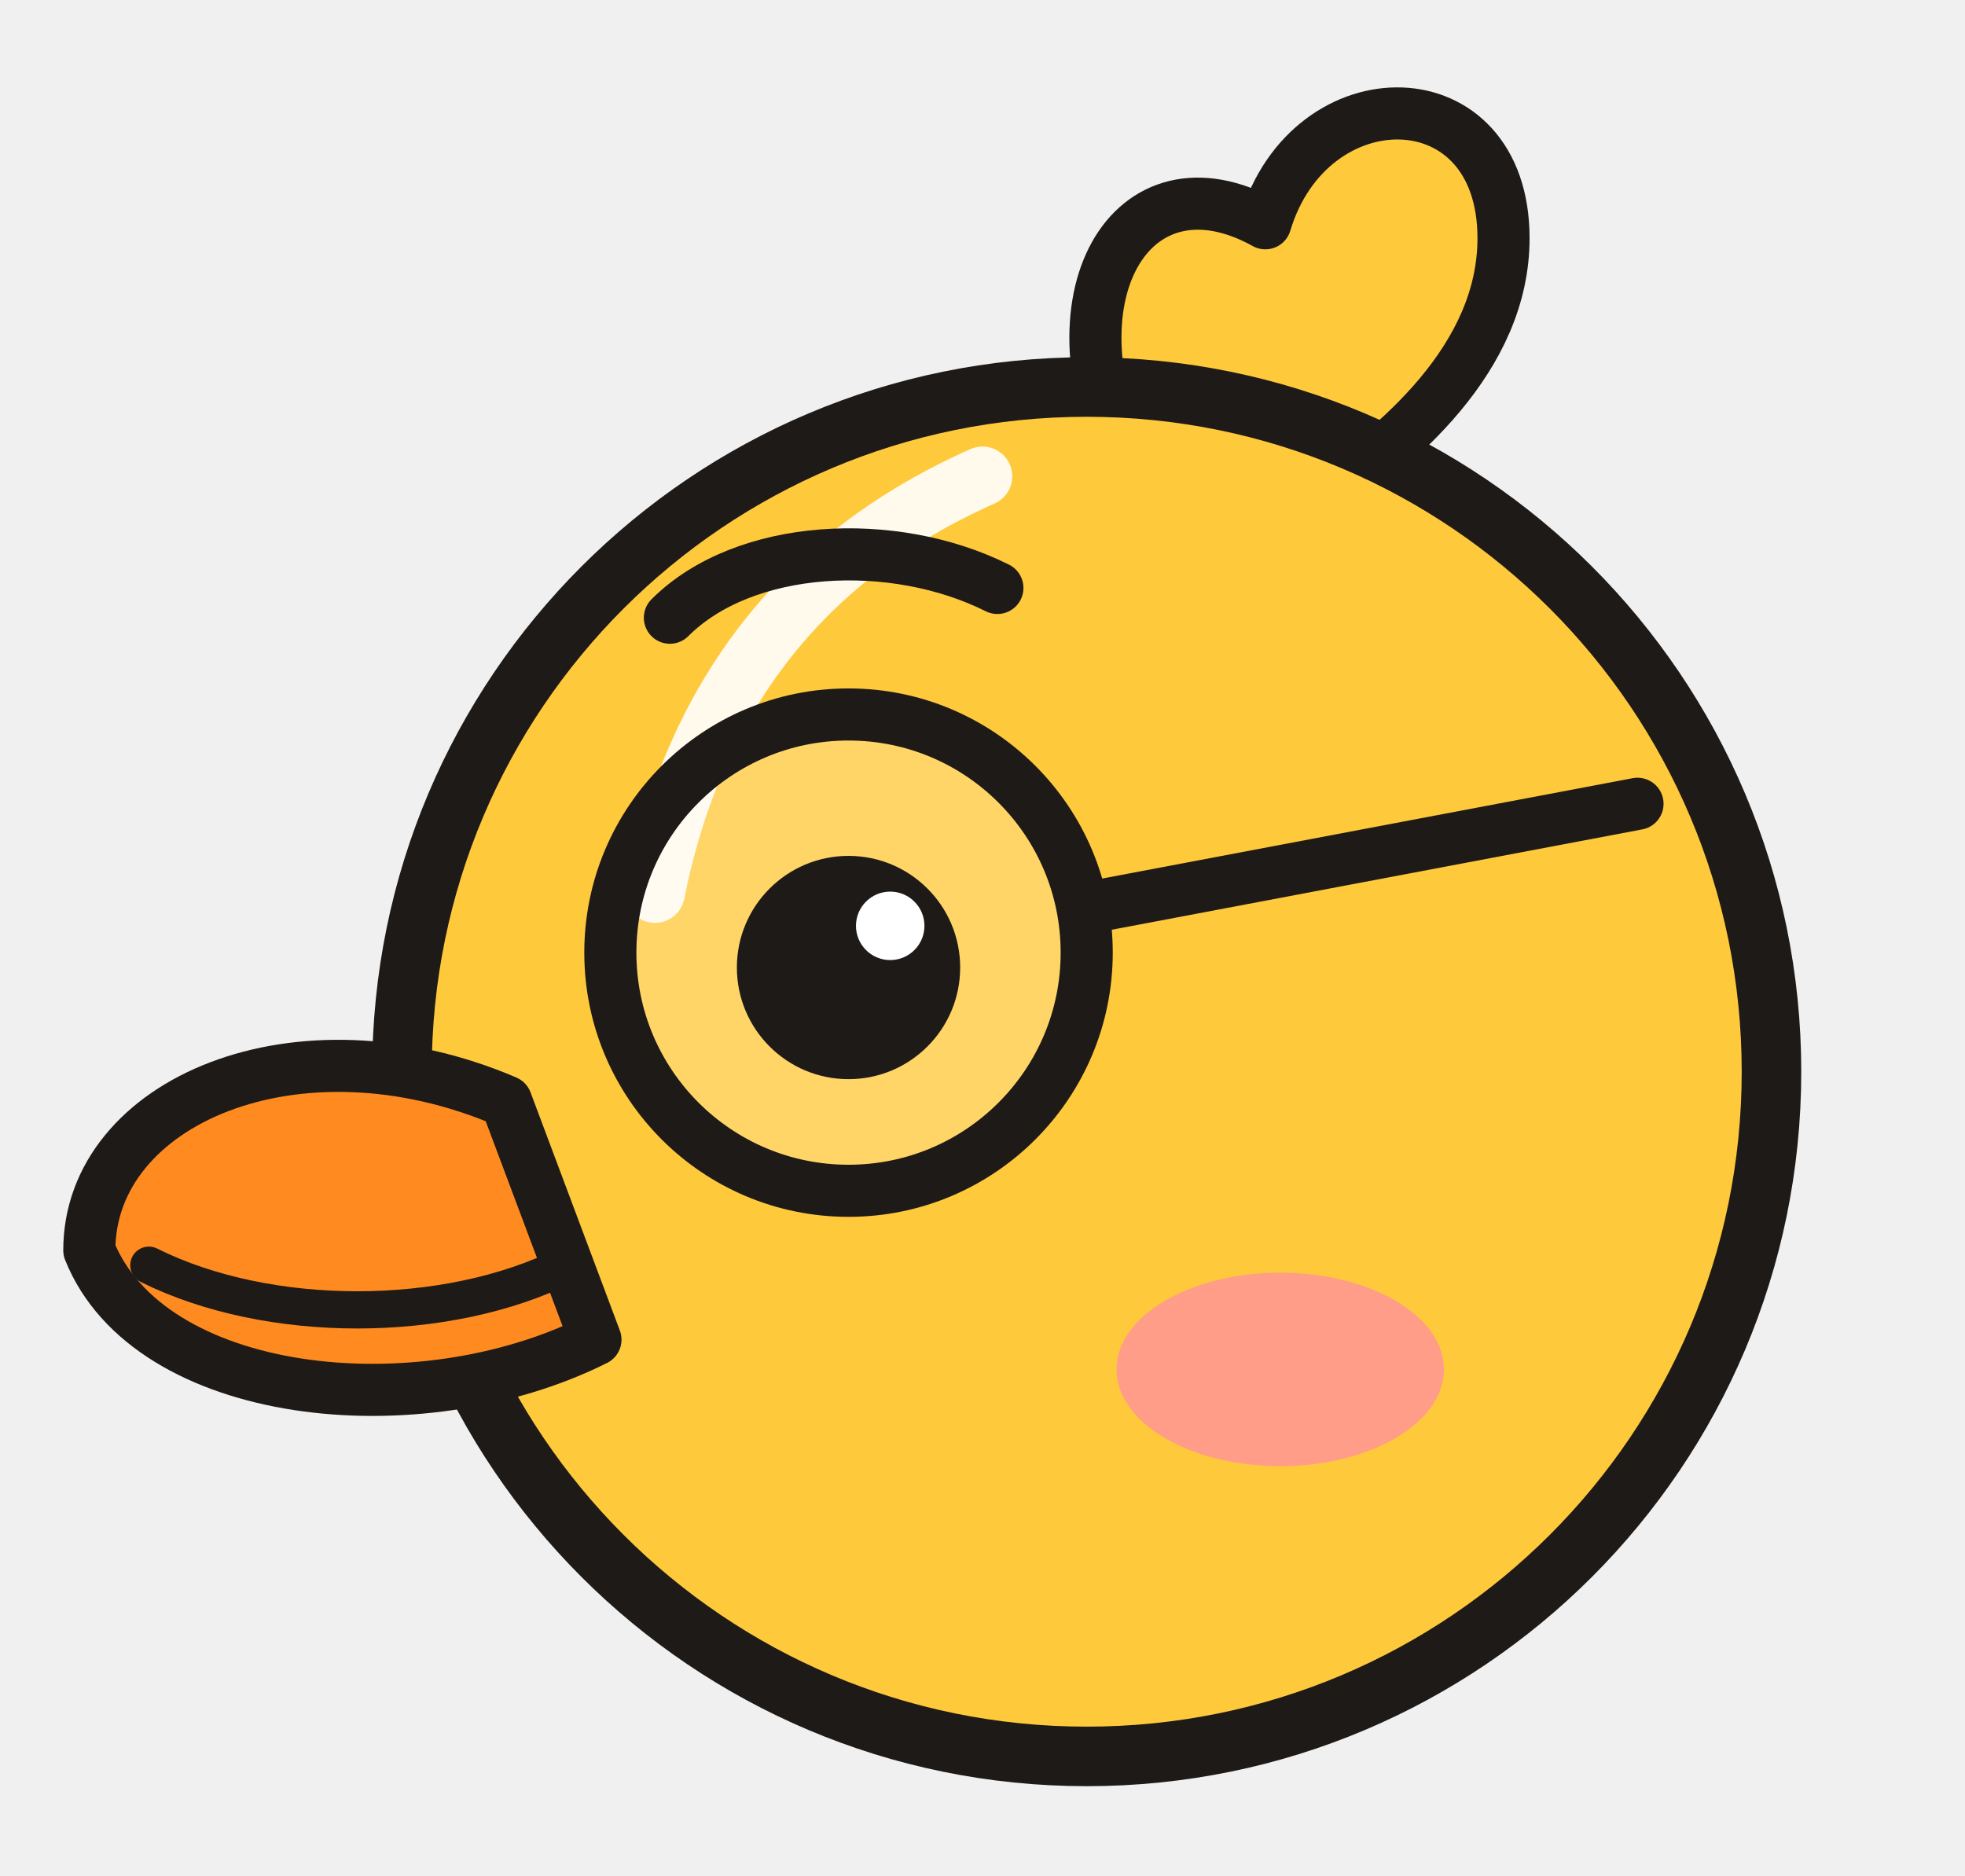
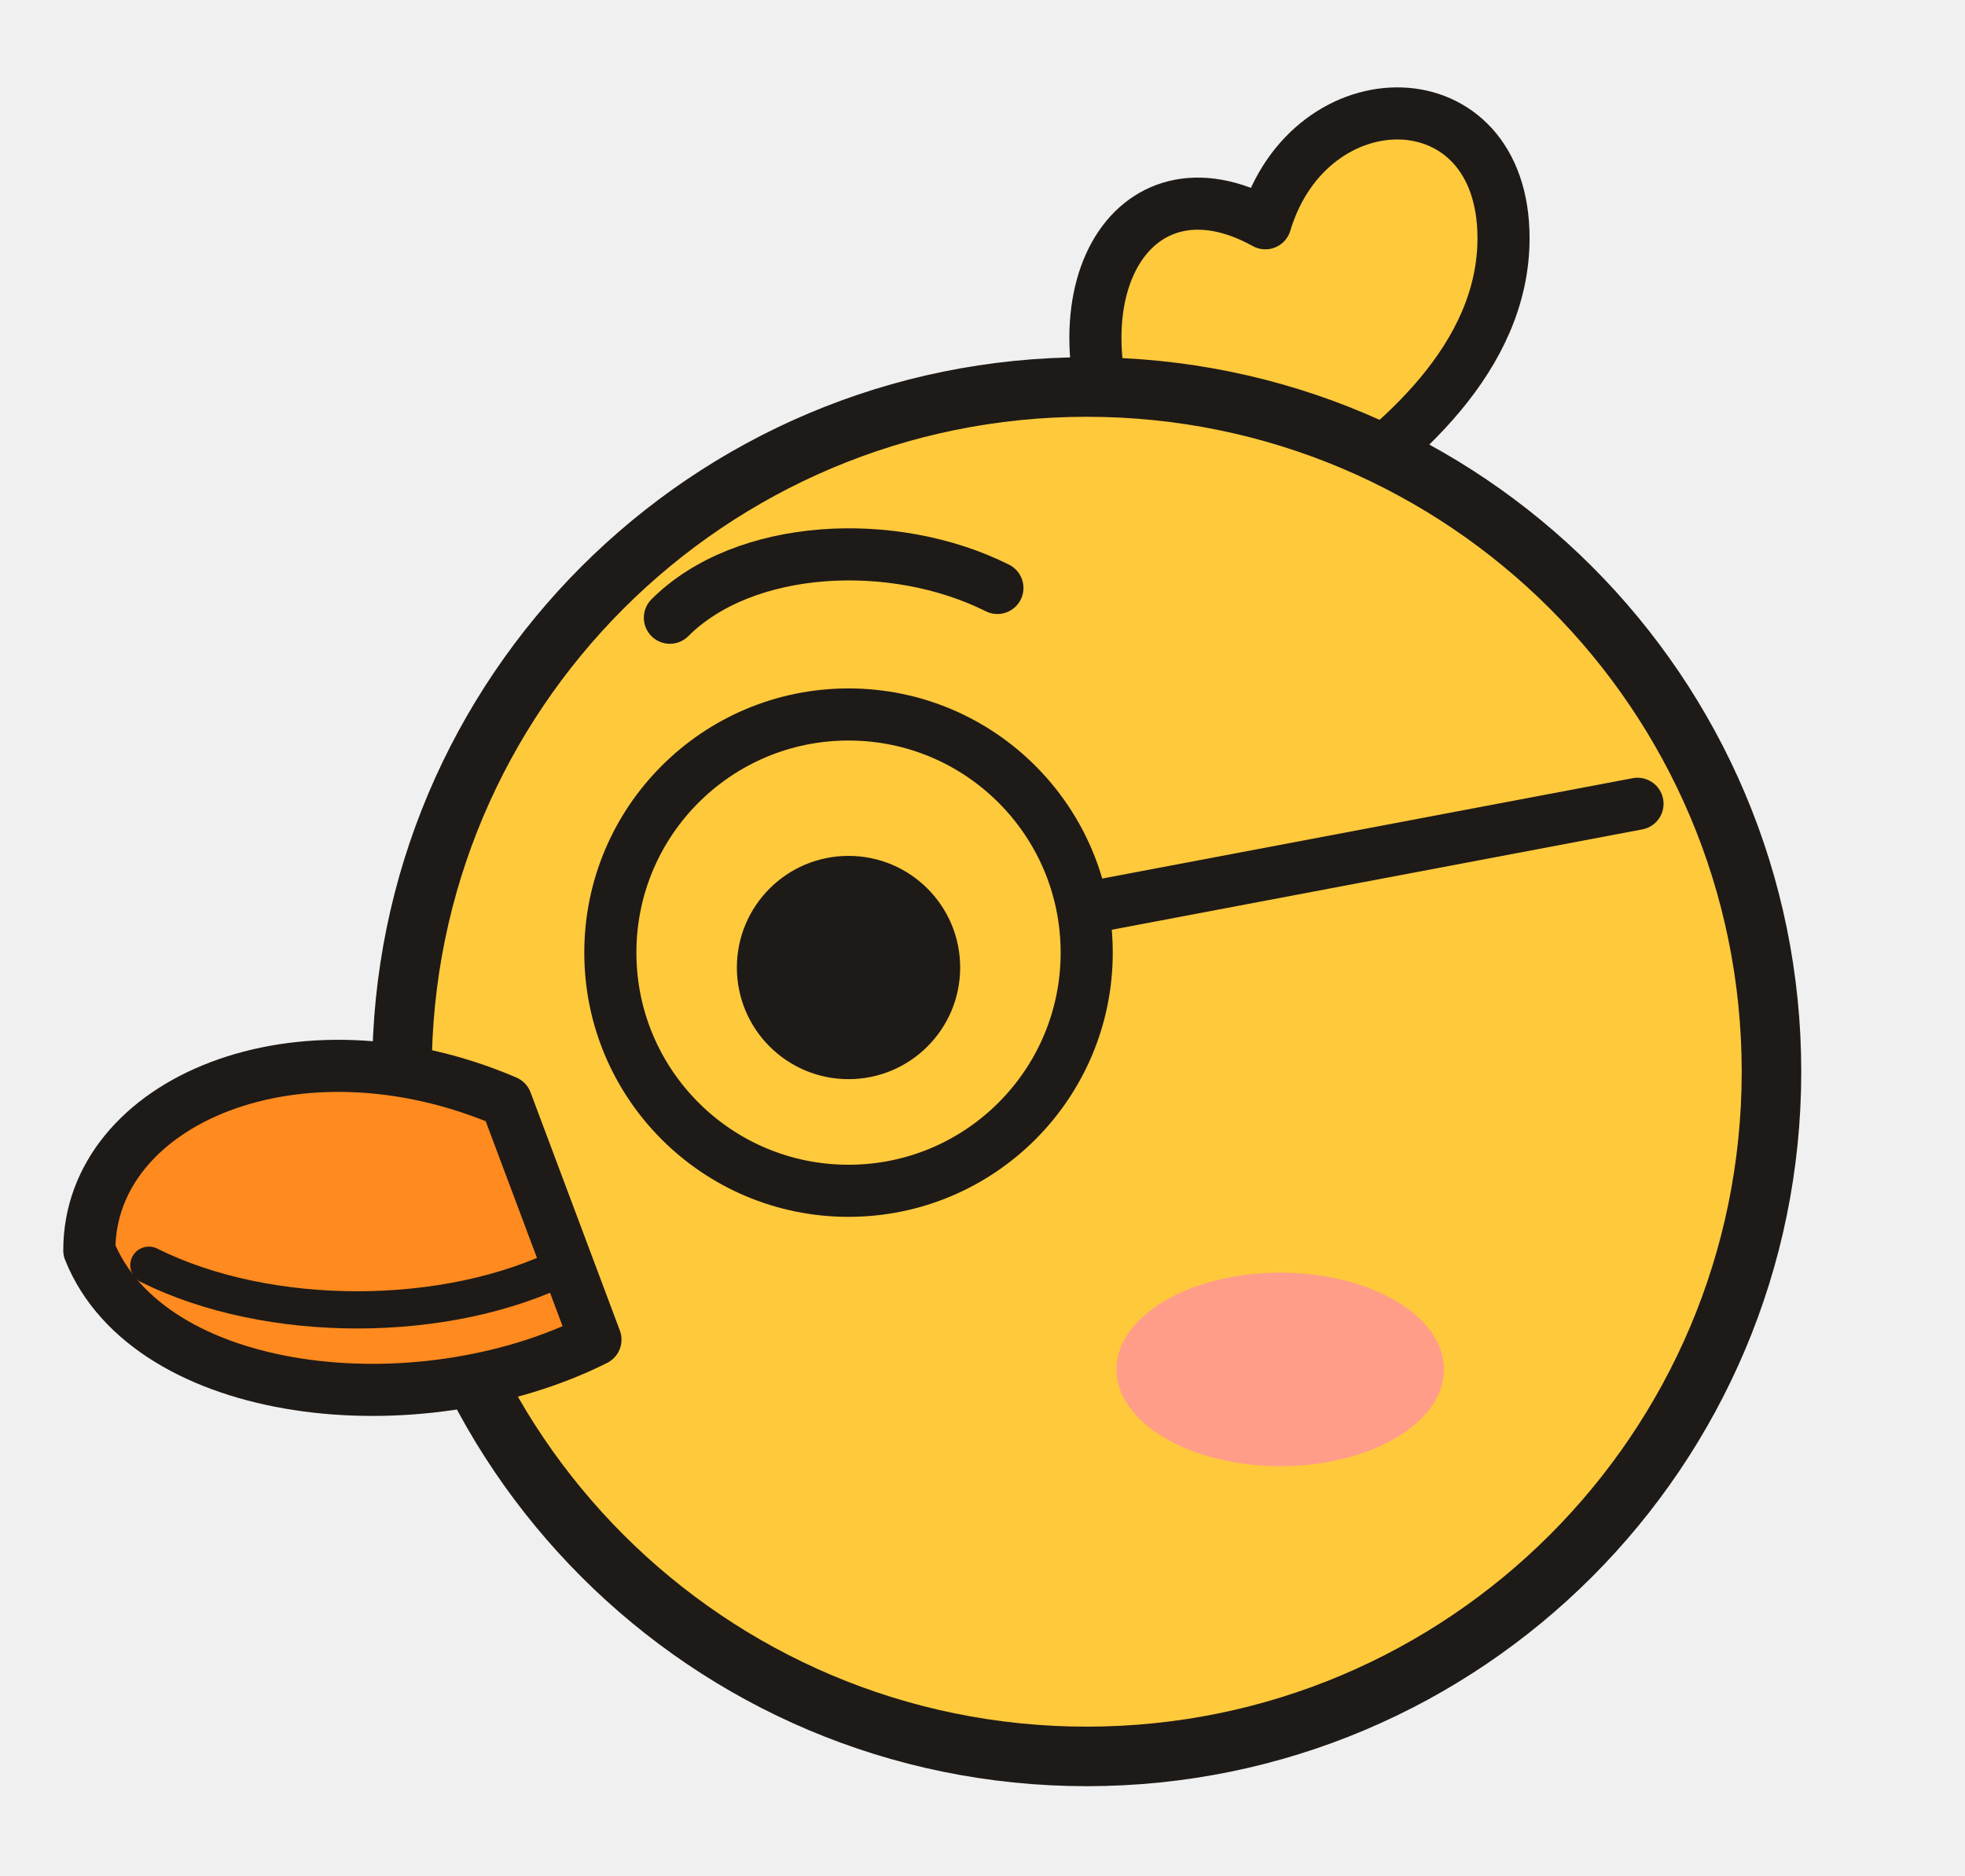
<svg xmlns="http://www.w3.org/2000/svg" viewBox="512 140 132 126" role="img" aria-label="The duck">
  <path d="M588 172 C582 160 588 150 597 155 C600 145 613 145 613 156 C613 164 606 170 600 174 Z" fill="#FFC93C" stroke="#1E1A17" stroke-width="3.5" stroke-linejoin="round" />
  <circle cx="585" cy="212" r="46" fill="#FFC93C" stroke="#1E1A17" stroke-width="4" />
-   <path d="M556 200 q4 -20 22 -28" fill="none" stroke="#FFFFFF" stroke-width="4" stroke-linecap="round" opacity=".9" />
  <path d="M546 214 C532 208 518 214 518 224 C522 234 540 236 552 230 Z" fill="#FF8A1F" stroke="#1E1A17" stroke-width="3.5" stroke-linejoin="round" />
  <path d="M522 225 C530 229 542 229 550 225" fill="none" stroke="#1E1A17" stroke-width="2.5" stroke-linecap="round" />
  <ellipse cx="598" cy="232" rx="11" ry="6.5" fill="#FF8FA3" opacity=".75" />
-   <circle cx="569" cy="204" r="16" fill="#fff" fill-opacity=".22" />
  <circle cx="569" cy="205" r="7.5" fill="#1E1A17" />
-   <circle cx="571.8" cy="202.2" r="2.3" fill="#fff" />
  <circle cx="569" cy="204" r="16" fill="none" stroke="#1E1A17" stroke-width="3.5" />
  <path d="M557 181.5 C562 176.5 572 176 579 179.5" fill="none" stroke="#1E1A17" stroke-width="3.5" stroke-linecap="round" />
  <path d="M585 201 L622 194" stroke="#1E1A17" stroke-width="3.5" stroke-linecap="round" />
</svg>
